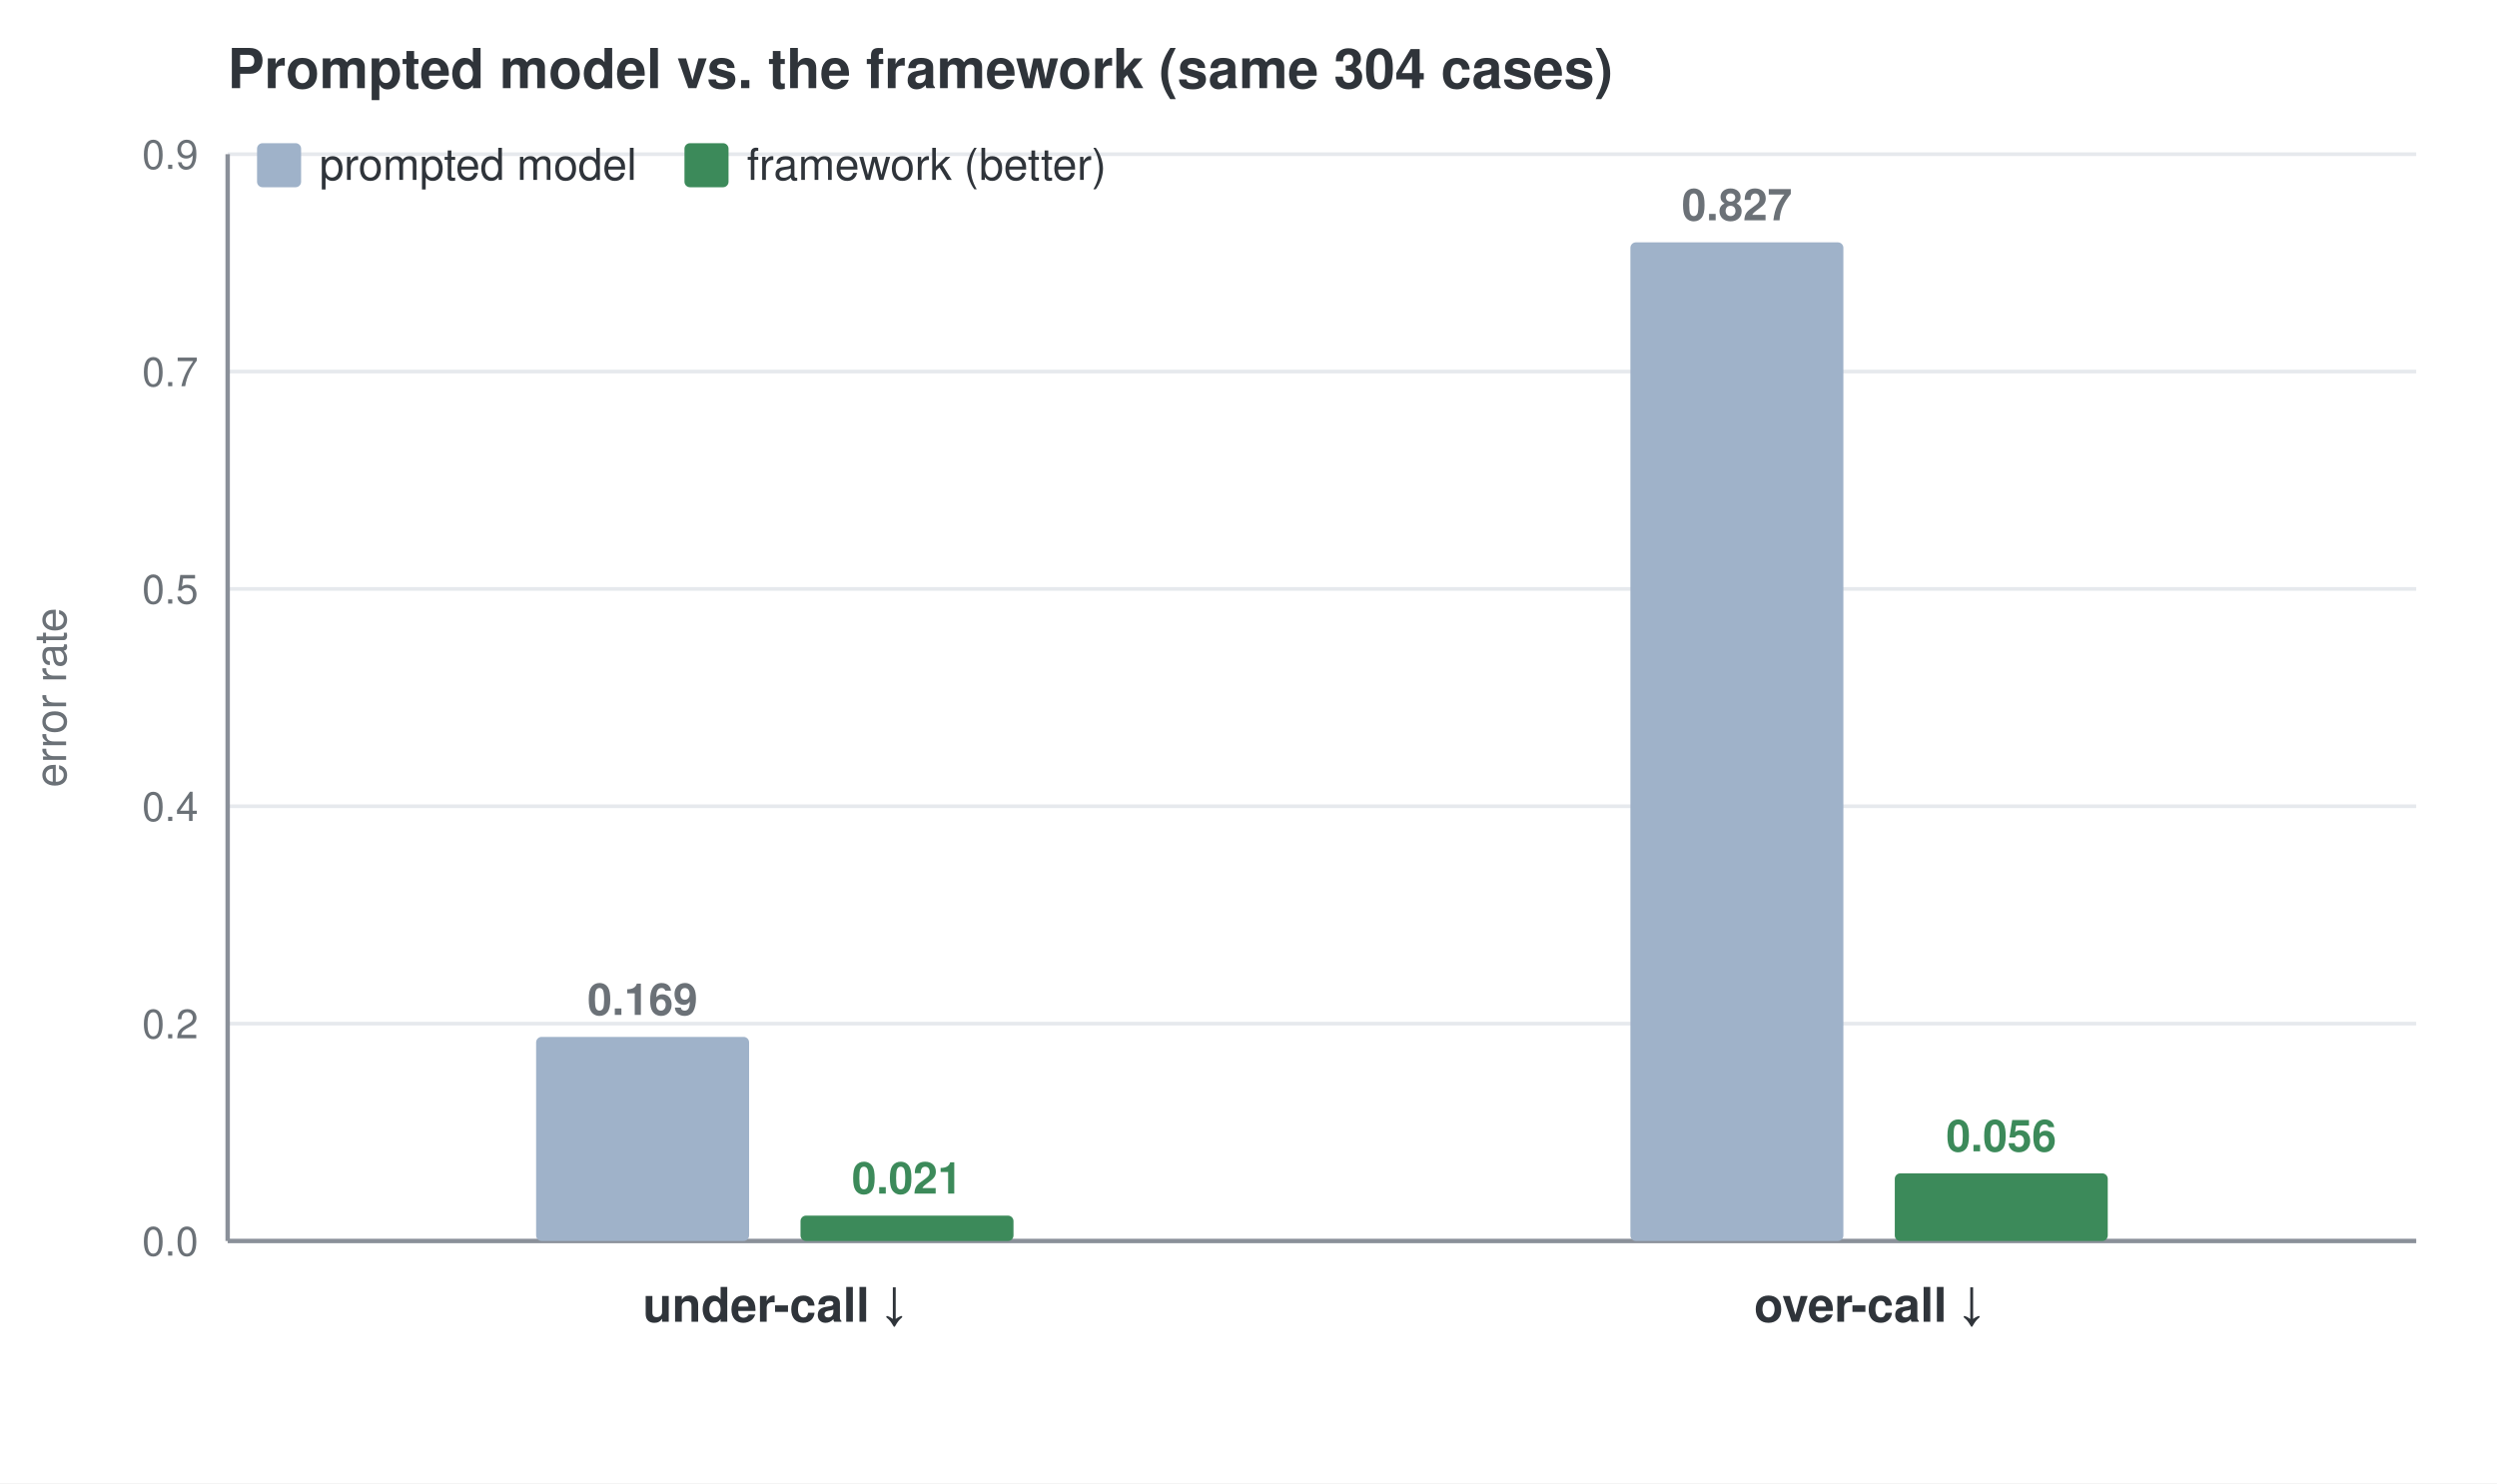
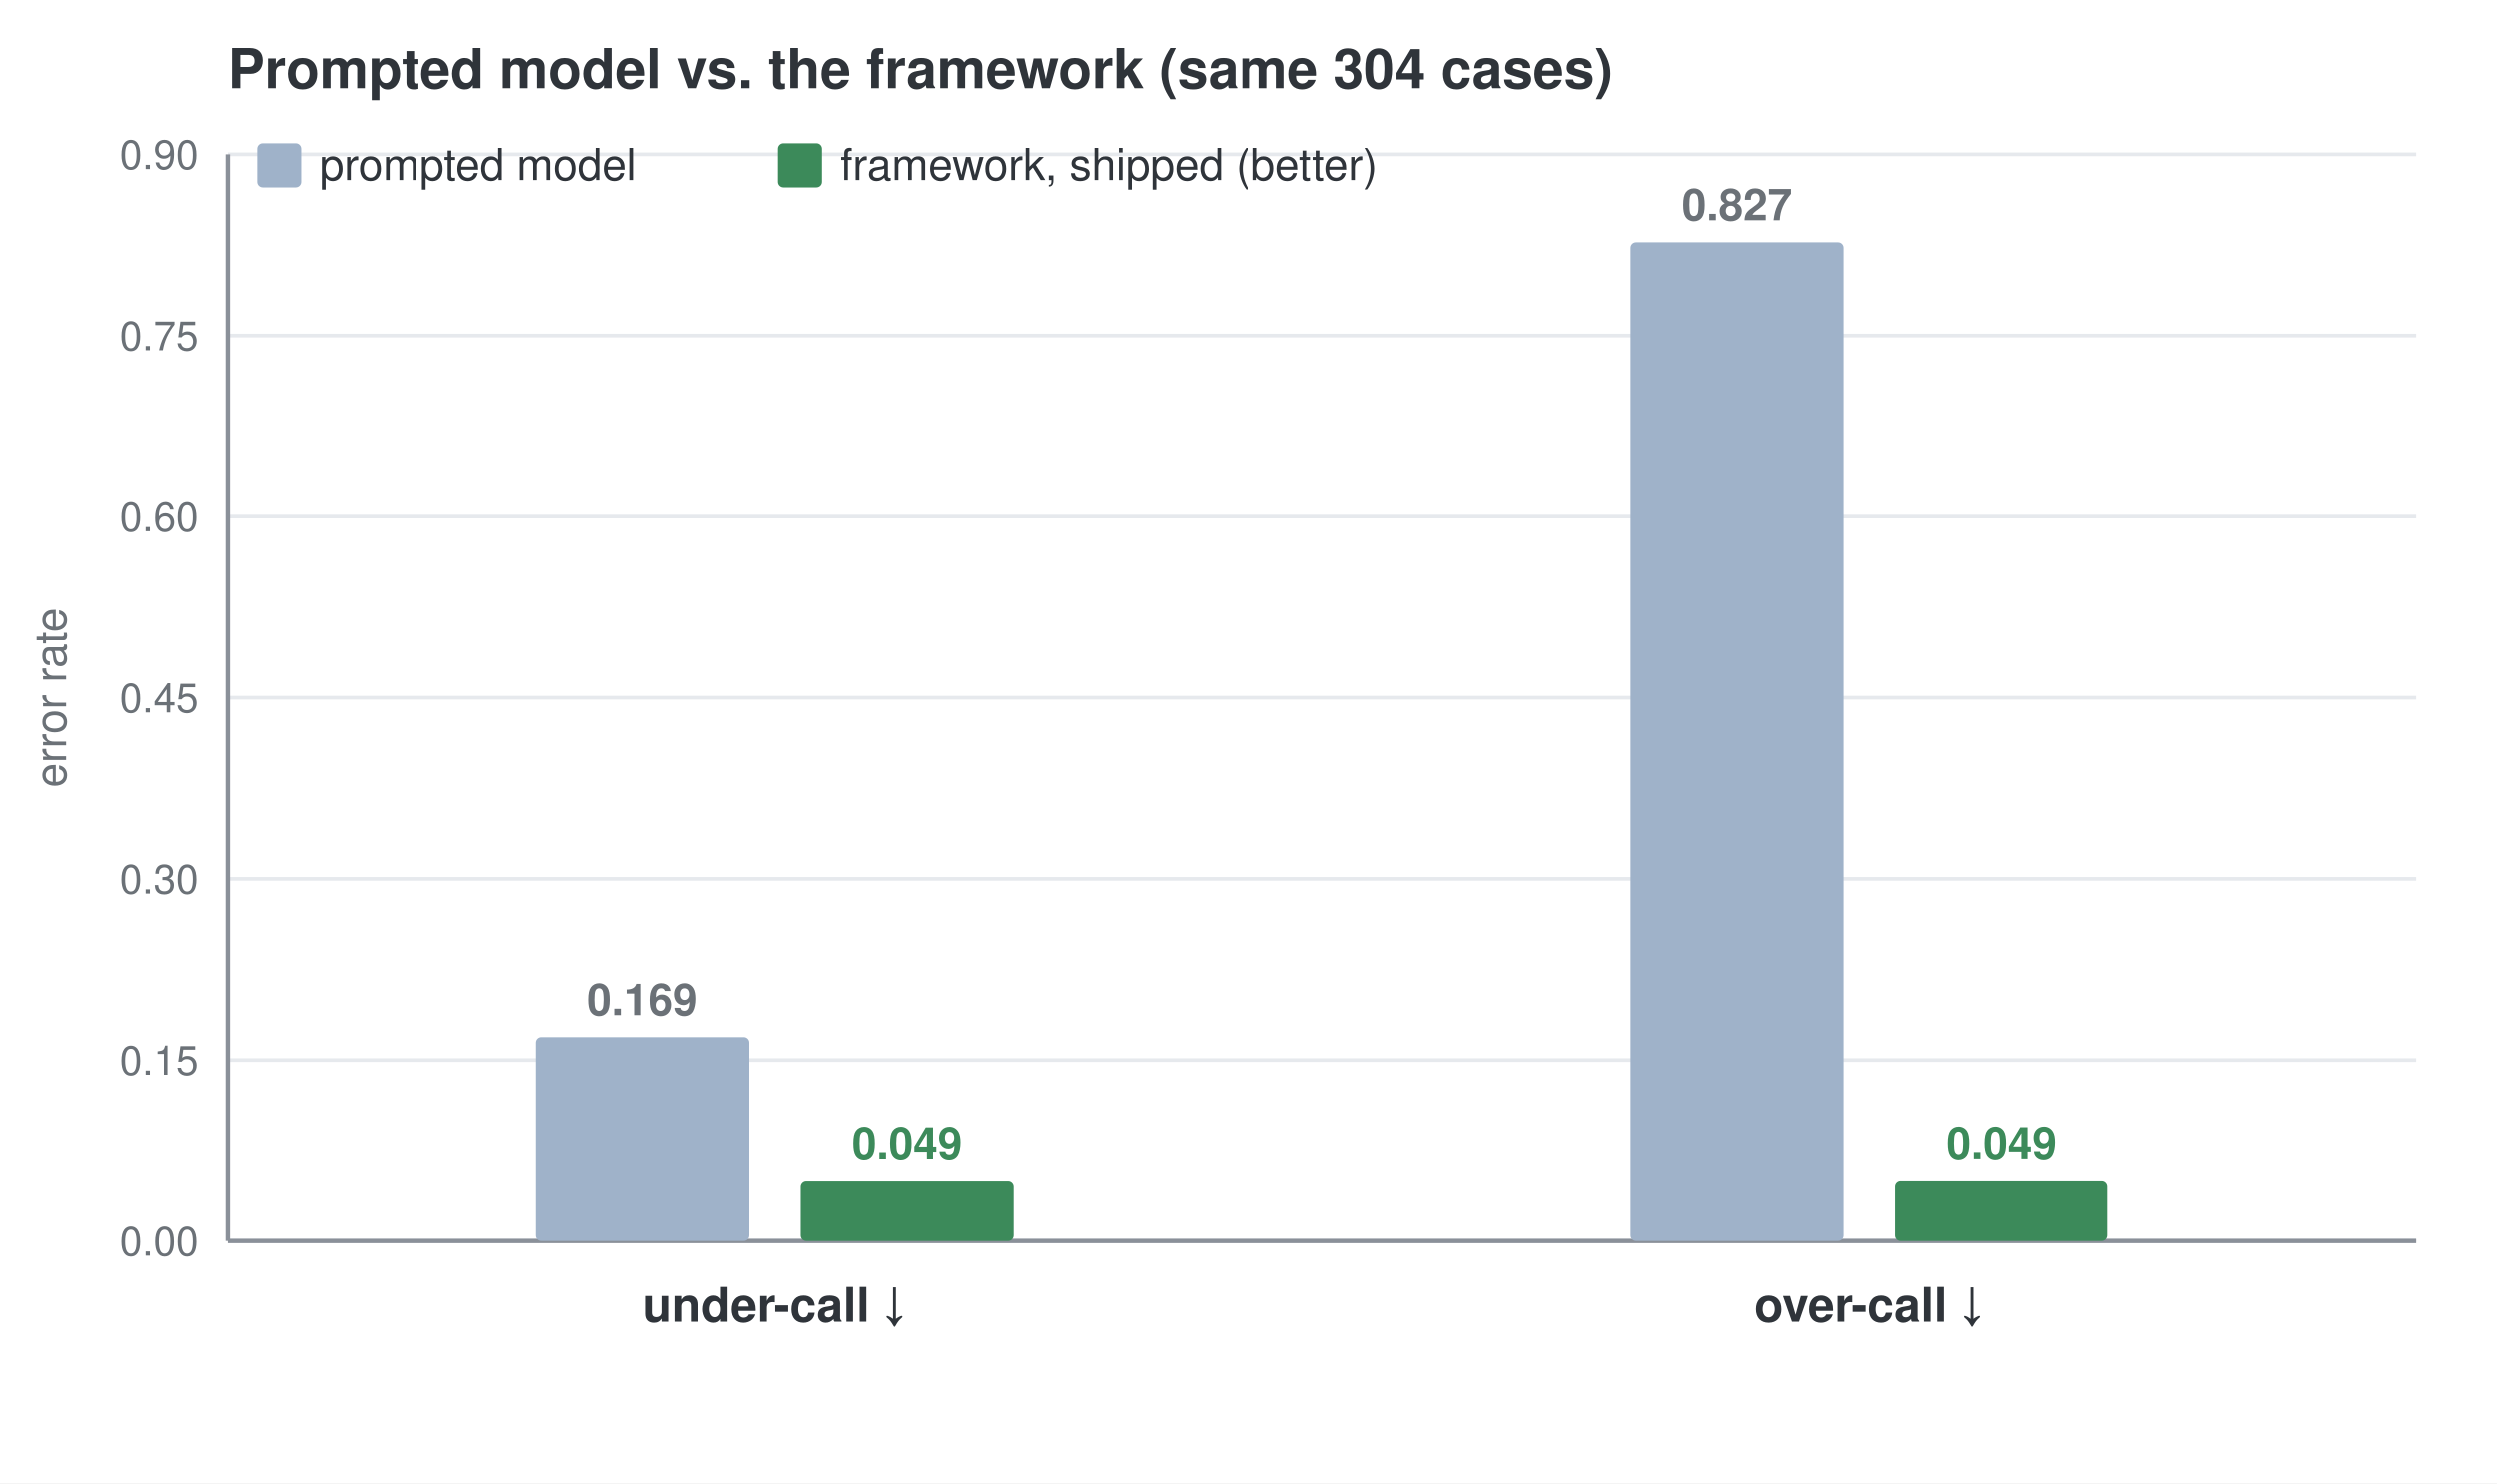
<svg xmlns="http://www.w3.org/2000/svg" viewBox="0 0 680 404" width="680" height="404">
  <rect x="0" y="0" width="680" height="404" fill="#ffffff" />
  <text x="62" y="24" font-family="Helvetica, Arial, sans-serif" font-size="15" fill="#2F343A" text-anchor="start" font-weight="bold">Prompted model vs. the framework (same 304 cases)</text>
-   <line x1="62" y1="338" x2="658" y2="338" stroke="#E6E9ED" stroke-width="1" />
-   <text x="54" y="342" font-family="Helvetica, Arial, sans-serif" font-size="11" fill="#6B7177" text-anchor="end">0.0</text>
-   <line x1="62" y1="278.8" x2="658" y2="278.8" stroke="#E6E9ED" stroke-width="1" />
-   <text x="54" y="282.8" font-family="Helvetica, Arial, sans-serif" font-size="11" fill="#6B7177" text-anchor="end">0.2</text>
-   <line x1="62" y1="219.6" x2="658" y2="219.6" stroke="#E6E9ED" stroke-width="1" />
-   <text x="54" y="223.6" font-family="Helvetica, Arial, sans-serif" font-size="11" fill="#6B7177" text-anchor="end">0.4</text>
-   <line x1="62" y1="160.4" x2="658" y2="160.4" stroke="#E6E9ED" stroke-width="1" />
-   <text x="54" y="164.4" font-family="Helvetica, Arial, sans-serif" font-size="11" fill="#6B7177" text-anchor="end">0.5</text>
-   <line x1="62" y1="101.2" x2="658" y2="101.2" stroke="#E6E9ED" stroke-width="1" />
-   <text x="54" y="105.2" font-family="Helvetica, Arial, sans-serif" font-size="11" fill="#6B7177" text-anchor="end">0.7</text>
-   <line x1="62" y1="42" x2="658" y2="42" stroke="#E6E9ED" stroke-width="1" />
-   <text x="54" y="46" font-family="Helvetica, Arial, sans-serif" font-size="11" fill="#6B7177" text-anchor="end">0.9</text>
+   <line x1="62" y1="338.00" x2="658" y2="338.00" stroke="#E6E9ED" stroke-width="1" />
+   <text x="54" y="342.00" font-family="Helvetica, Arial, sans-serif" font-size="11" fill="#6B7177" text-anchor="end">0.00</text>
+   <line x1="62" y1="288.67" x2="658" y2="288.67" stroke="#E6E9ED" stroke-width="1" />
+   <text x="54" y="292.67" font-family="Helvetica, Arial, sans-serif" font-size="11" fill="#6B7177" text-anchor="end">0.15</text>
+   <line x1="62" y1="239.33" x2="658" y2="239.33" stroke="#E6E9ED" stroke-width="1" />
+   <text x="54" y="243.33" font-family="Helvetica, Arial, sans-serif" font-size="11" fill="#6B7177" text-anchor="end">0.30</text>
+   <line x1="62" y1="190.00" x2="658" y2="190.00" stroke="#E6E9ED" stroke-width="1" />
+   <text x="54" y="194.00" font-family="Helvetica, Arial, sans-serif" font-size="11" fill="#6B7177" text-anchor="end">0.45</text>
+   <line x1="62" y1="140.67" x2="658" y2="140.67" stroke="#E6E9ED" stroke-width="1" />
+   <text x="54" y="144.67" font-family="Helvetica, Arial, sans-serif" font-size="11" fill="#6B7177" text-anchor="end">0.60</text>
+   <line x1="62" y1="91.33" x2="658" y2="91.33" stroke="#E6E9ED" stroke-width="1" />
+   <text x="54" y="95.33" font-family="Helvetica, Arial, sans-serif" font-size="11" fill="#6B7177" text-anchor="end">0.75</text>
+   <line x1="62" y1="42.00" x2="658" y2="42.00" stroke="#E6E9ED" stroke-width="1" />
+   <text x="54" y="46.00" font-family="Helvetica, Arial, sans-serif" font-size="11" fill="#6B7177" text-anchor="end">0.90</text>
  <line x1="62" y1="42" x2="62" y2="338" stroke="#8A9099" stroke-width="1.2" />
  <line x1="62" y1="338" x2="658" y2="338" stroke="#8A9099" stroke-width="1.2" />
  <text x="18" y="190" font-family="Helvetica, Arial, sans-serif" font-size="12" fill="#6B7177" text-anchor="middle" transform="rotate(-90 18 190)">error rate</text>
-   <rect x="146" y="282.418" width="58" height="55.582" fill="#9FB2C9" stroke="none" rx="1.5" />
-   <text x="175" y="276.418" font-family="Helvetica, Arial, sans-serif" font-size="12" fill="#6B7177" text-anchor="middle" font-weight="bold">0.169</text>
-   <rect x="218" y="331.093" width="58" height="6.907" fill="#3C8A5A" stroke="none" rx="1.5" />
-   <text x="247" y="325.093" font-family="Helvetica, Arial, sans-serif" font-size="12" fill="#3C8A5A" text-anchor="middle" font-weight="bold">0.021</text>
+   <rect x="146" y="282.42" width="58" height="55.58" fill="#9FB2C9" stroke="none" rx="1.5" />
+   <text x="175" y="276.42" font-family="Helvetica, Arial, sans-serif" font-size="12" fill="#6B7177" text-anchor="middle" font-weight="bold">0.169</text>
+   <rect x="218" y="321.79" width="58" height="16.21" fill="#3C8A5A" stroke="none" rx="1.5" />
+   <text x="247" y="315.79" font-family="Helvetica, Arial, sans-serif" font-size="12" fill="#3C8A5A" text-anchor="middle" font-weight="bold">0.049</text>
  <text x="211" y="360" font-family="Helvetica, Arial, sans-serif" font-size="13" fill="#2F343A" text-anchor="middle" font-weight="bold">under-call  ↓</text>
-   <rect x="444" y="66.009" width="58" height="271.991" fill="#9FB2C9" stroke="none" rx="1.5" />
-   <text x="473" y="60.009" font-family="Helvetica, Arial, sans-serif" font-size="12" fill="#6B7177" text-anchor="middle" font-weight="bold">0.827</text>
-   <rect x="516" y="319.582" width="58" height="18.418" fill="#3C8A5A" stroke="none" rx="1.5" />
-   <text x="545" y="313.582" font-family="Helvetica, Arial, sans-serif" font-size="12" fill="#3C8A5A" text-anchor="middle" font-weight="bold">0.056</text>
+   <rect x="444" y="65.94" width="58" height="272.06" fill="#9FB2C9" stroke="none" rx="1.5" />
+   <text x="473" y="59.94" font-family="Helvetica, Arial, sans-serif" font-size="12" fill="#6B7177" text-anchor="middle" font-weight="bold">0.827</text>
+   <rect x="516" y="321.75" width="58" height="16.25" fill="#3C8A5A" stroke="none" rx="1.5" />
+   <text x="545" y="315.75" font-family="Helvetica, Arial, sans-serif" font-size="12" fill="#3C8A5A" text-anchor="middle" font-weight="bold">0.049</text>
  <text x="509" y="360" font-family="Helvetica, Arial, sans-serif" font-size="13" fill="#2F343A" text-anchor="middle" font-weight="bold">over-call  ↓</text>
  <rect x="70" y="39" width="12" height="12" fill="#9FB2C9" stroke="none" rx="1.5" />
  <text x="87" y="49" font-family="Helvetica, Arial, sans-serif" font-size="12" fill="#2F343A" text-anchor="start">prompted model</text>
-   <rect x="186.4" y="39" width="12" height="12" fill="#3C8A5A" stroke="none" rx="1.5" />
-   <text x="203.4" y="49" font-family="Helvetica, Arial, sans-serif" font-size="12" fill="#2F343A" text-anchor="start">framework (better)</text>
+   <rect x="211.8" y="39" width="12" height="12" fill="#3C8A5A" stroke="none" rx="1.5" />
+   <text x="228.8" y="49" font-family="Helvetica, Arial, sans-serif" font-size="12" fill="#2F343A" text-anchor="start">framework, shipped (better)</text>
</svg>
